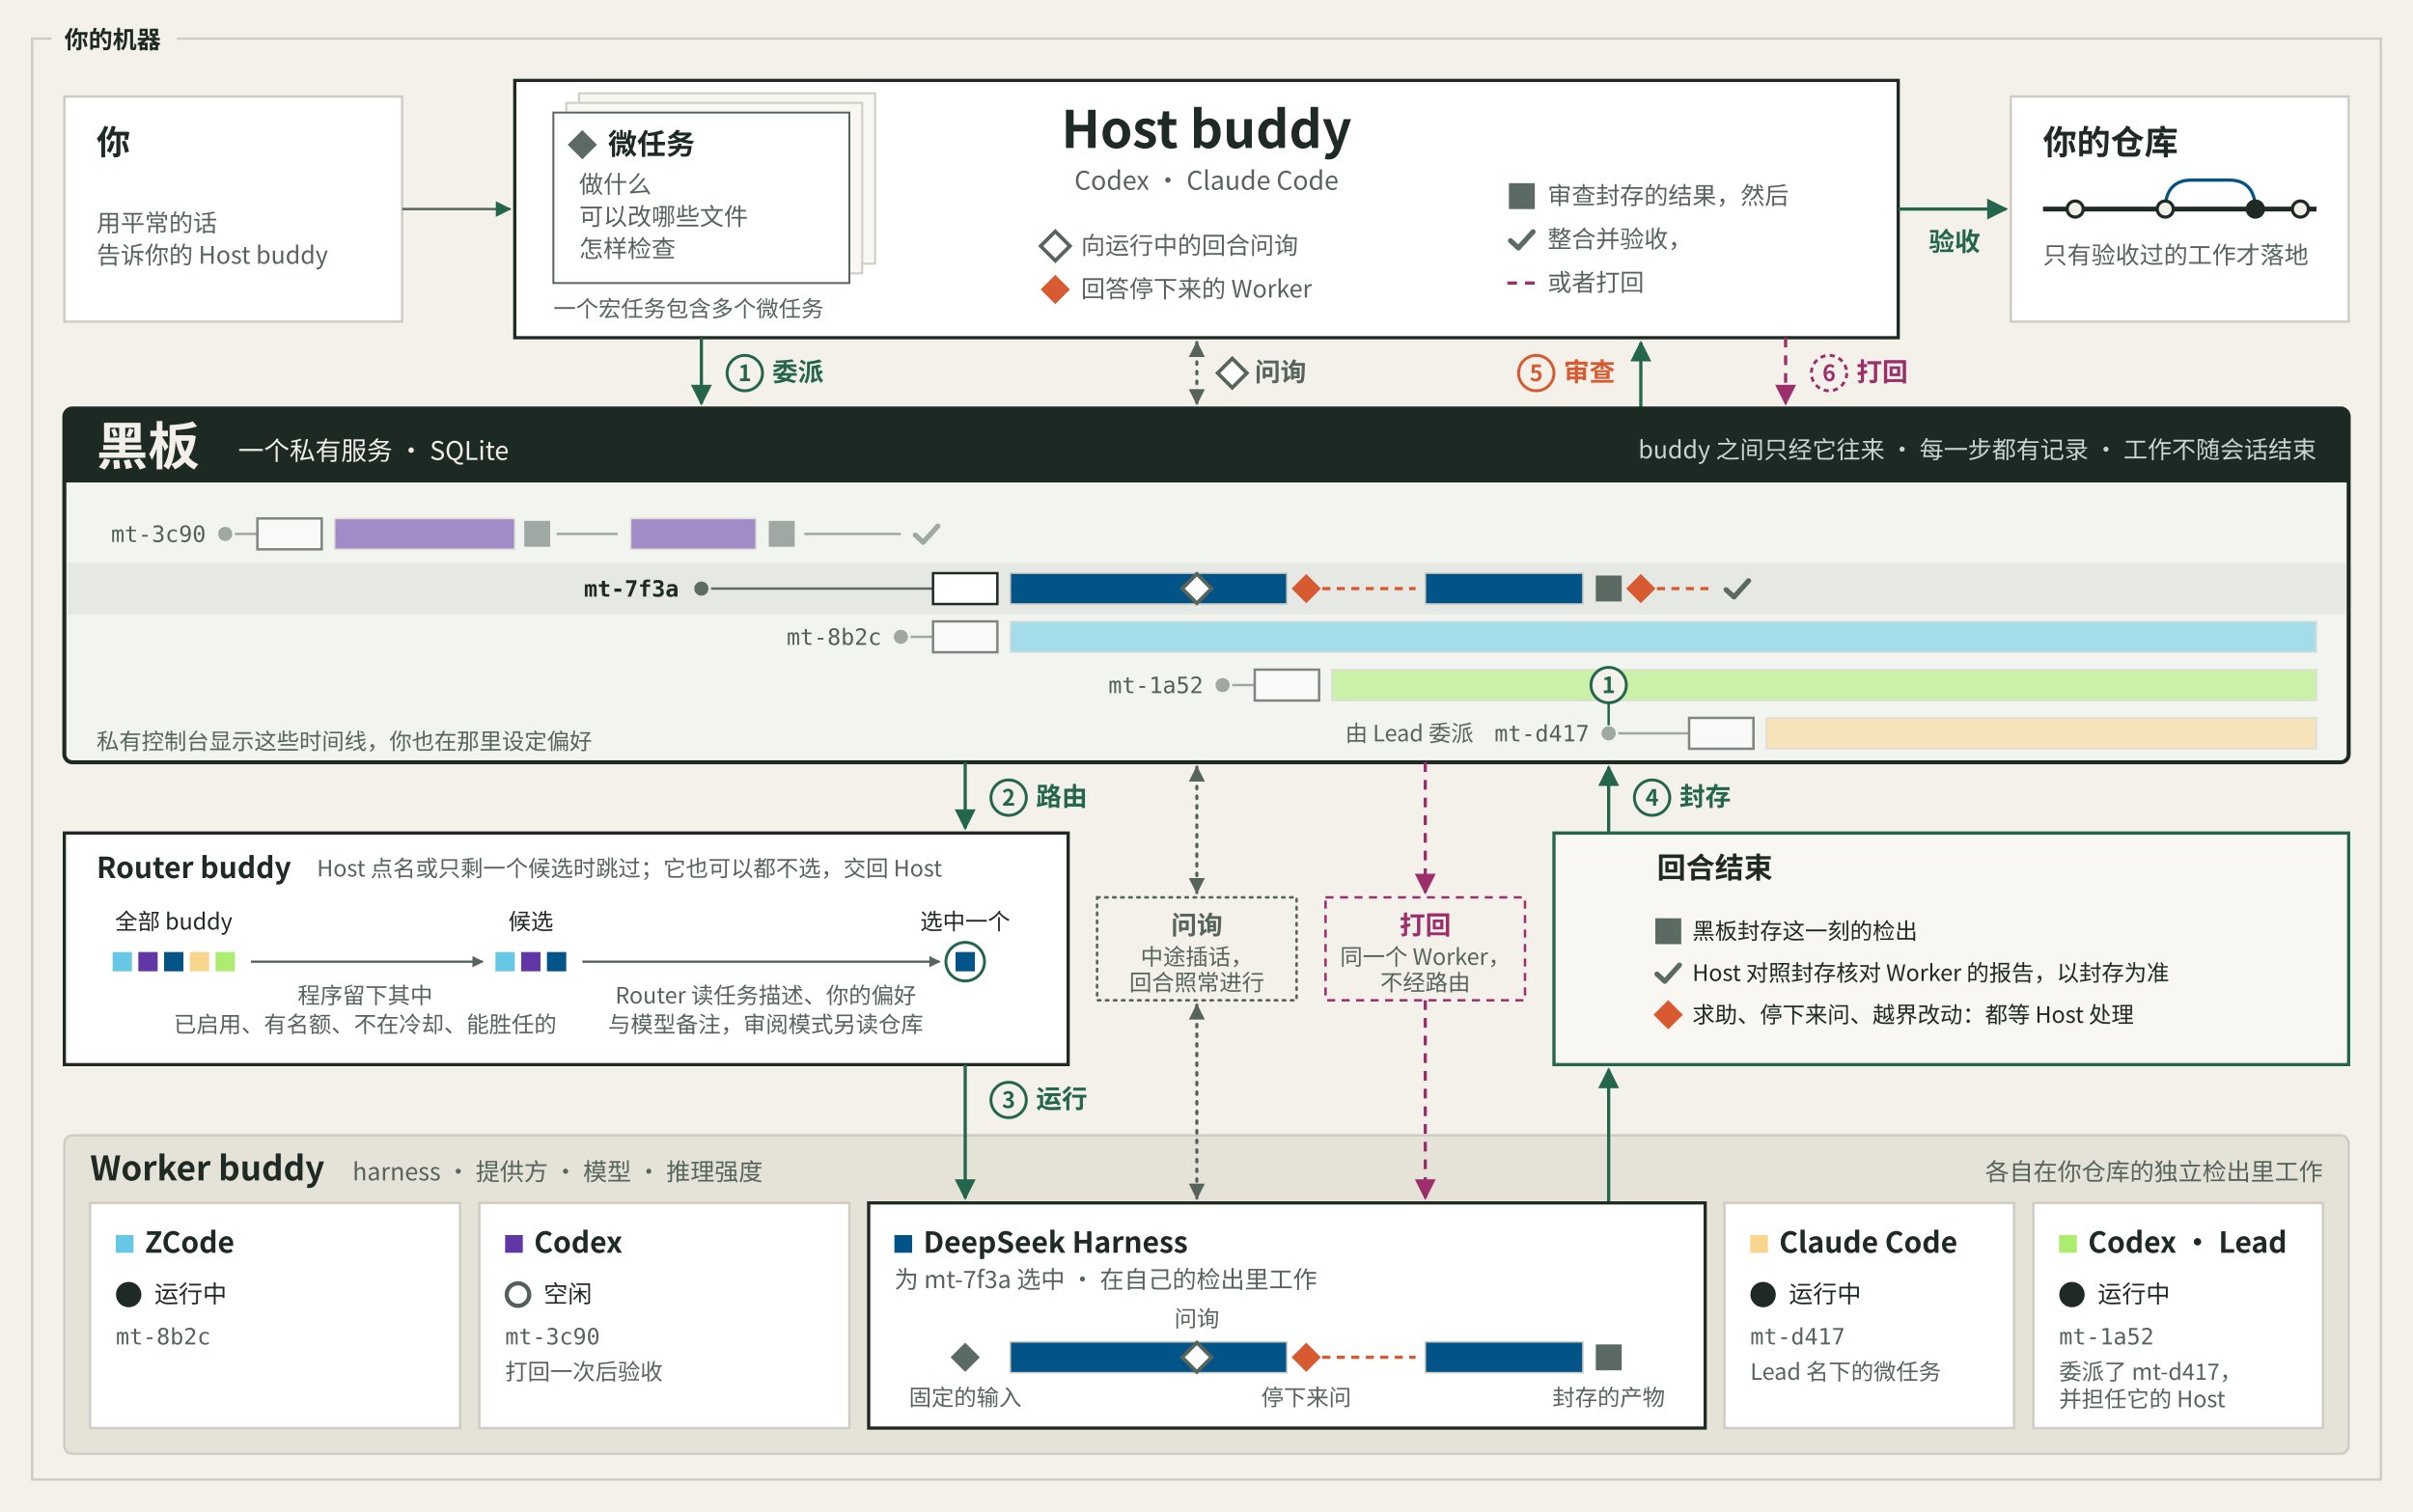
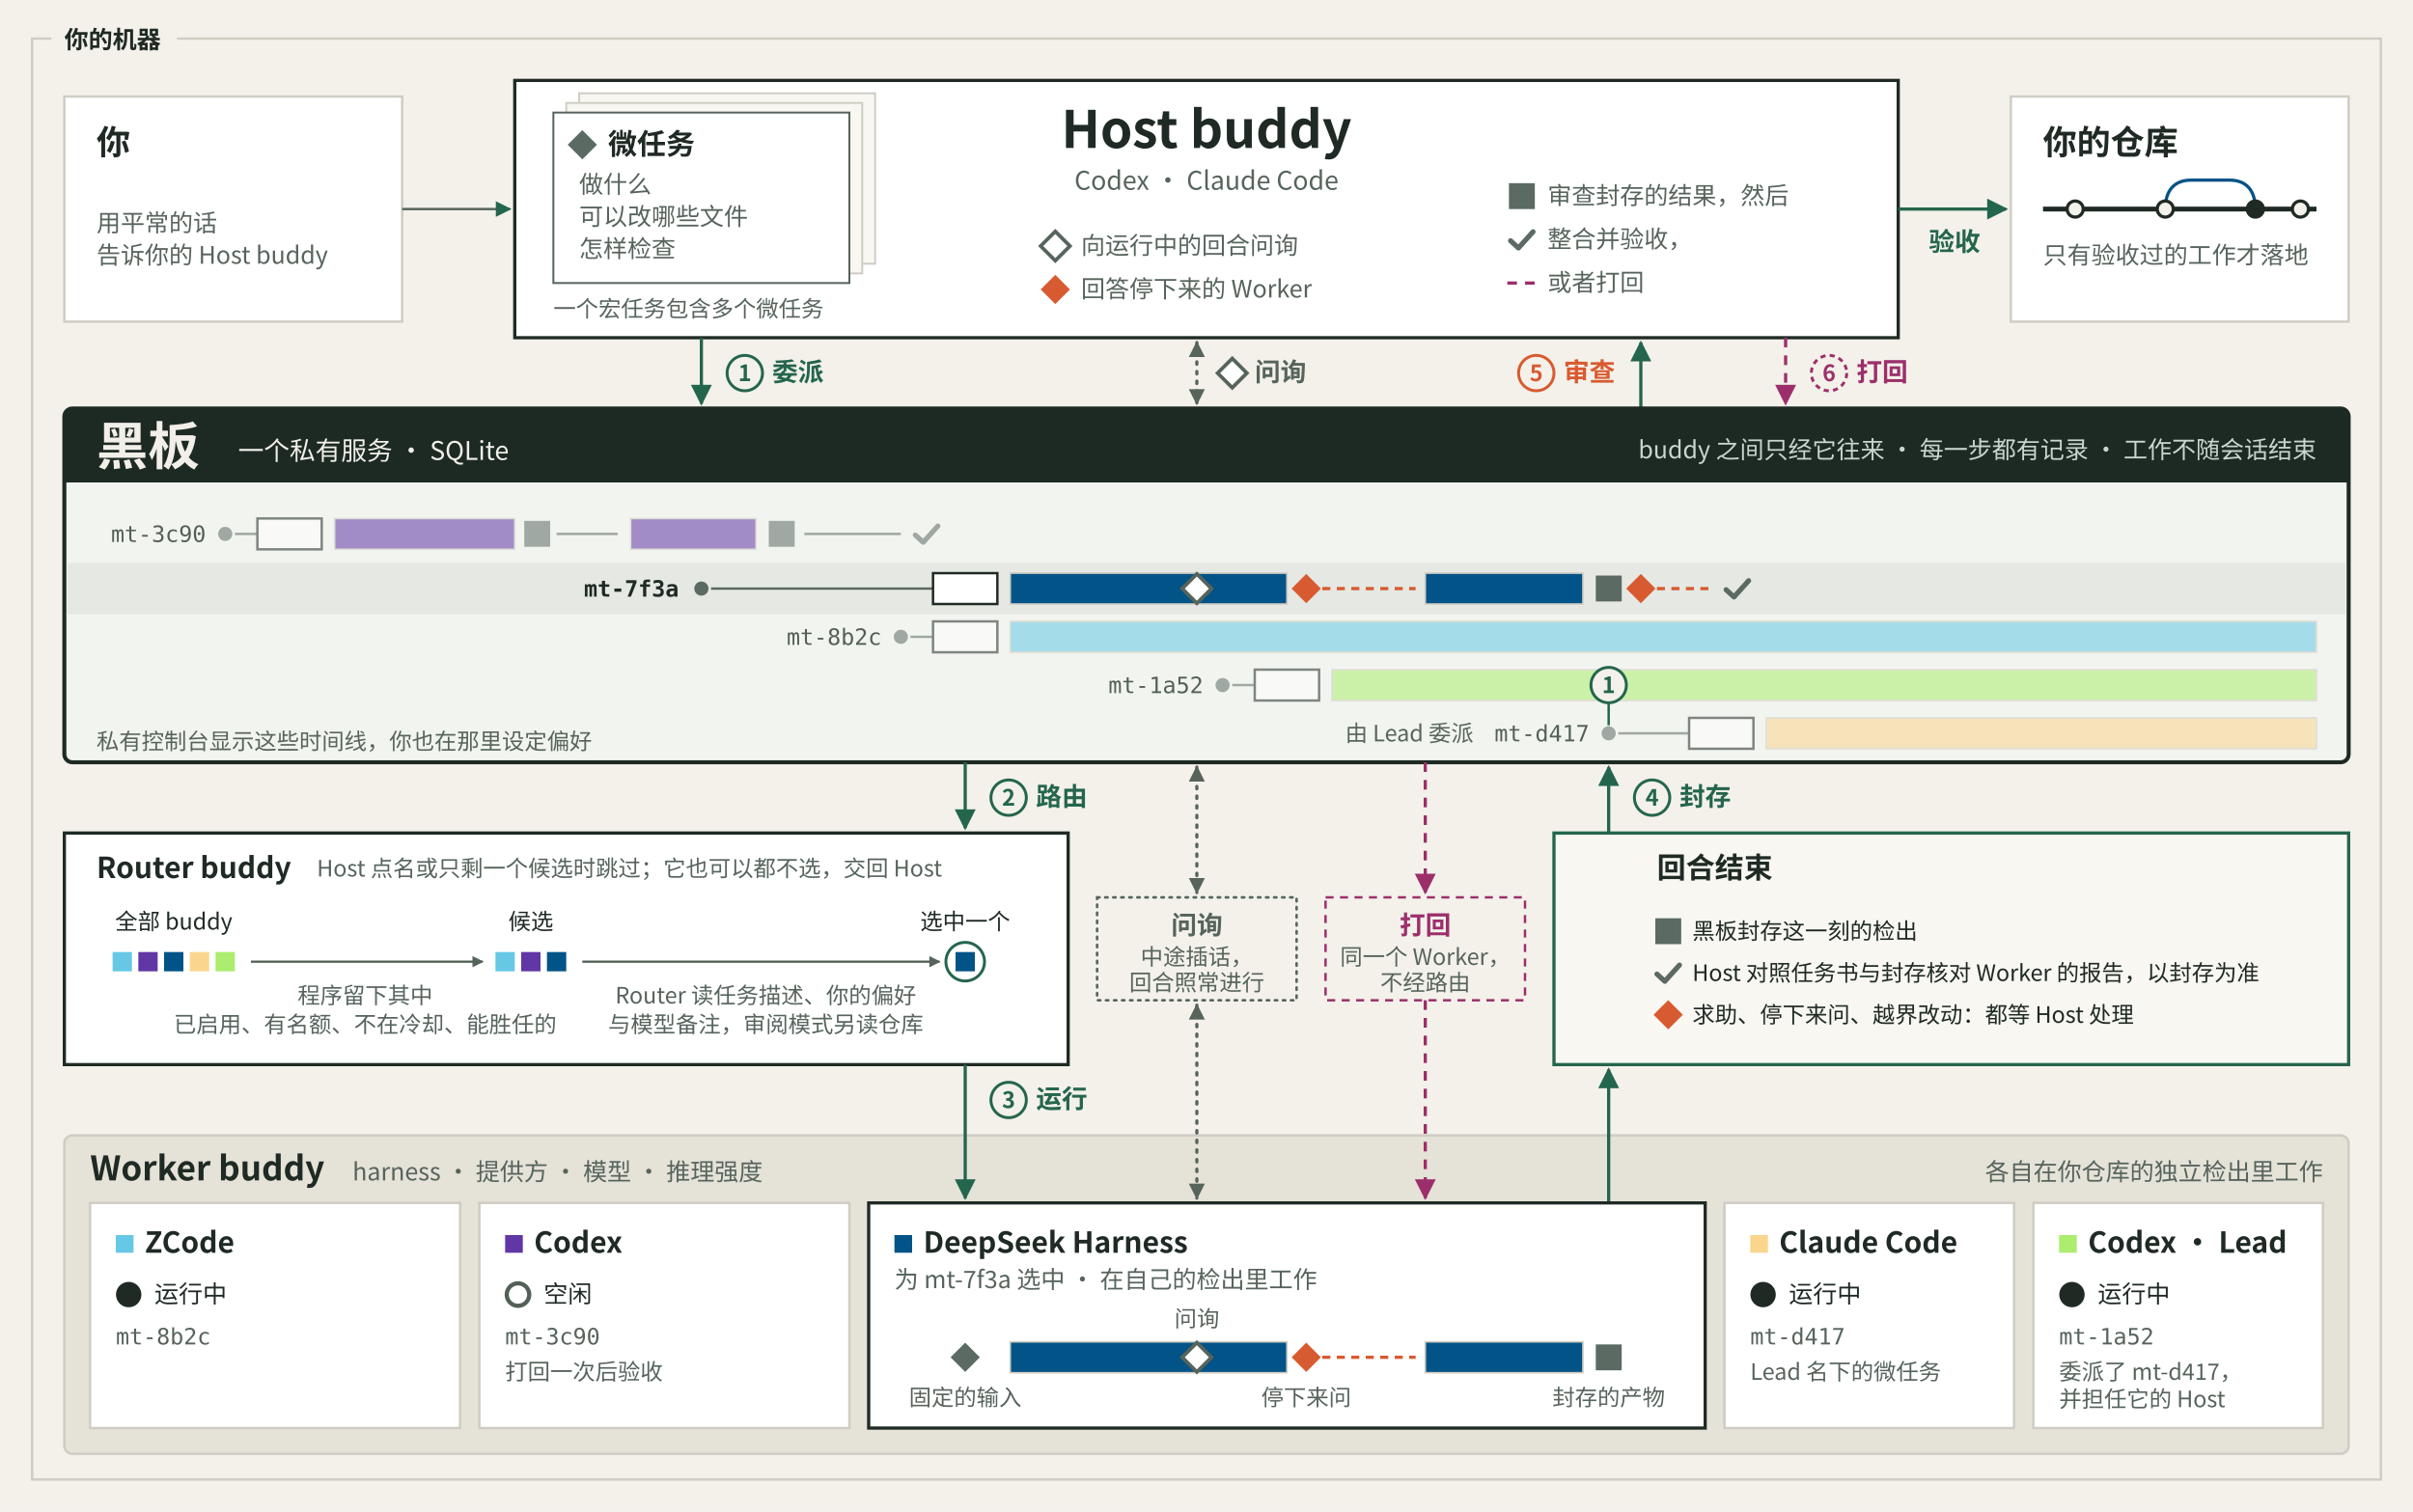
<svg xmlns="http://www.w3.org/2000/svg" viewBox="0 0 1500 940" width="1500" height="940" role="img" aria-label="hey-my-buddy 怎样工作">
  <defs>
    <marker id="tip" viewBox="0 0 10 10" refX="9" refY="5" markerWidth="6.5" markerHeight="6.5" orient="auto-start-reverse">
      <path d="M0 0 L10 5 L0 10 Z" fill="#24654d" />
    </marker>
    <marker id="tip-send" viewBox="0 0 10 10" refX="9" refY="5" markerWidth="6.5" markerHeight="6.5" orient="auto-start-reverse">
      <path d="M0 0 L10 5 L0 10 Z" fill="#9c2f6b" />
    </marker>
    <marker id="tip-ask" viewBox="0 0 10 10" refX="9" refY="5" markerWidth="5" markerHeight="5" orient="auto-start-reverse">
      <path d="M0 0 L10 5 L0 10 Z" fill="#56645c" />
    </marker>
  </defs>
  <rect x="0" y="0" width="1500" height="940" fill="#f3f1ea" stroke="none" stroke-width="1" />
  <g transform="translate(0,-24)">
    <rect x="20" y="48" width="1460" height="896" fill="none" stroke="#cfcdc3" stroke-width="1.5" />
    <rect x="32" y="40" width="78" height="16" fill="#f3f1ea" stroke="none" stroke-width="1" />
    <text x="40" y="54" font-family="-apple-system, BlinkMacSystemFont, 'Segoe UI', 'PingFang SC', 'Hiragino Sans GB', 'Noto Sans CJK SC', 'Microsoft YaHei', 'Noto Sans', Helvetica, Arial, sans-serif" font-size="15" font-weight="650" fill="#1f2a24" text-anchor="start">你的机器</text>
    <rect x="40" y="84" width="210" height="140" fill="#ffffff" stroke="#cfcdc3" stroke-width="1.5" />
    <text x="60" y="120" font-family="-apple-system, BlinkMacSystemFont, 'Segoe UI', 'PingFang SC', 'Hiragino Sans GB', 'Noto Sans CJK SC', 'Microsoft YaHei', 'Noto Sans', Helvetica, Arial, sans-serif" font-size="21" font-weight="700" fill="#1f2a24" text-anchor="start">你</text>
    <text x="60" y="168" font-family="-apple-system, BlinkMacSystemFont, 'Segoe UI', 'PingFang SC', 'Hiragino Sans GB', 'Noto Sans CJK SC', 'Microsoft YaHei', 'Noto Sans', Helvetica, Arial, sans-serif" font-size="15" font-weight="400" fill="#56645c" text-anchor="start">用平常的话</text>
    <text x="60" y="188" font-family="-apple-system, BlinkMacSystemFont, 'Segoe UI', 'PingFang SC', 'Hiragino Sans GB', 'Noto Sans CJK SC', 'Microsoft YaHei', 'Noto Sans', Helvetica, Arial, sans-serif" font-size="15" font-weight="400" fill="#56645c" text-anchor="start">告诉你的 Host buddy</text>
    <path d="M250 154 L317 154" fill="none" stroke="#56645c" stroke-width="1.5" marker-end="url(#tip)" />
    <rect x="320" y="74" width="860" height="160" fill="#ffffff" stroke="#1f2a24" stroke-width="2" />
    <rect x="360" y="82" width="184" height="106" fill="#f8f7f2" stroke="#cfcdc3" stroke-width="1.2" />
    <rect x="352" y="88" width="184" height="106" fill="#f8f7f2" stroke="#cfcdc3" stroke-width="1.2" />
    <rect x="344" y="94" width="184" height="106" fill="#ffffff" stroke="#56645c" stroke-width="1.2" />
    <path d="M362 104.9 L371.1 114 L362 123.1 L352.9 114 Z" fill="#5b6a62" />
    <text x="378" y="120" font-family="-apple-system, BlinkMacSystemFont, 'Segoe UI', 'PingFang SC', 'Hiragino Sans GB', 'Noto Sans CJK SC', 'Microsoft YaHei', 'Noto Sans', Helvetica, Arial, sans-serif" font-size="18" font-weight="650" fill="#1f2a24" text-anchor="start">微任务</text>
    <text x="360" y="144" font-family="-apple-system, BlinkMacSystemFont, 'Segoe UI', 'PingFang SC', 'Hiragino Sans GB', 'Noto Sans CJK SC', 'Microsoft YaHei', 'Noto Sans', Helvetica, Arial, sans-serif" font-size="15" font-weight="400" fill="#56645c" text-anchor="start">做什么</text>
    <text x="360" y="164" font-family="-apple-system, BlinkMacSystemFont, 'Segoe UI', 'PingFang SC', 'Hiragino Sans GB', 'Noto Sans CJK SC', 'Microsoft YaHei', 'Noto Sans', Helvetica, Arial, sans-serif" font-size="15" font-weight="400" fill="#56645c" text-anchor="start">可以改哪些文件</text>
    <text x="360" y="184" font-family="-apple-system, BlinkMacSystemFont, 'Segoe UI', 'PingFang SC', 'Hiragino Sans GB', 'Noto Sans CJK SC', 'Microsoft YaHei', 'Noto Sans', Helvetica, Arial, sans-serif" font-size="15" font-weight="400" fill="#56645c" text-anchor="start">怎样检查</text>
    <text x="344" y="221" font-family="-apple-system, BlinkMacSystemFont, 'Segoe UI', 'PingFang SC', 'Hiragino Sans GB', 'Noto Sans CJK SC', 'Microsoft YaHei', 'Noto Sans', Helvetica, Arial, sans-serif" font-size="14" font-weight="400" fill="#56645c" text-anchor="start">一个宏任务包含多个微任务</text>
    <text x="750.0" y="116" font-family="-apple-system, BlinkMacSystemFont, 'Segoe UI', 'PingFang SC', 'Hiragino Sans GB', 'Noto Sans CJK SC', 'Microsoft YaHei', 'Noto Sans', Helvetica, Arial, sans-serif" font-size="32" font-weight="700" fill="#1f2a24" text-anchor="middle">Host buddy</text>
    <text x="750.0" y="142" font-family="-apple-system, BlinkMacSystemFont, 'Segoe UI', 'PingFang SC', 'Hiragino Sans GB', 'Noto Sans CJK SC', 'Microsoft YaHei', 'Noto Sans', Helvetica, Arial, sans-serif" font-size="16" font-weight="400" fill="#56645c" text-anchor="middle">Codex · Claude Code</text>
    <path d="M656 167.9 L665.1 177 L656 186.1 L646.9 177 Z" fill="#ffffff" stroke="#56645c" stroke-width="2.27" />
    <text x="672" y="182" font-family="-apple-system, BlinkMacSystemFont, 'Segoe UI', 'PingFang SC', 'Hiragino Sans GB', 'Noto Sans CJK SC', 'Microsoft YaHei', 'Noto Sans', Helvetica, Arial, sans-serif" font-size="15" font-weight="400" fill="#56645c" text-anchor="start">向运行中的回合问询</text>
    <path d="M656 194.9 L665.1 204 L656 213.1 L646.9 204 Z" fill="#d85a30" />
    <text x="672" y="209" font-family="-apple-system, BlinkMacSystemFont, 'Segoe UI', 'PingFang SC', 'Hiragino Sans GB', 'Noto Sans CJK SC', 'Microsoft YaHei', 'Noto Sans', Helvetica, Arial, sans-serif" font-size="15" font-weight="400" fill="#56645c" text-anchor="start">回答停下来的 Worker</text>
    <rect x="938.0" y="137.9" width="16.1" height="16.1" fill="#5b6a62" stroke="none" stroke-width="1" />
    <text x="962" y="151" font-family="-apple-system, BlinkMacSystemFont, 'Segoe UI', 'PingFang SC', 'Hiragino Sans GB', 'Noto Sans CJK SC', 'Microsoft YaHei', 'Noto Sans', Helvetica, Arial, sans-serif" font-size="15" font-weight="400" fill="#56645c" text-anchor="start">审查封存的结果，然后</text>
    <path d="M939.0 173.7 L943.9 178.2 L953.0 168.1" fill="none" stroke="#5b6a62" stroke-width="3.15" stroke-linecap="round" stroke-linejoin="round" />
    <text x="962" y="178" font-family="-apple-system, BlinkMacSystemFont, 'Segoe UI', 'PingFang SC', 'Hiragino Sans GB', 'Noto Sans CJK SC', 'Microsoft YaHei', 'Noto Sans', Helvetica, Arial, sans-serif" font-size="15" font-weight="400" fill="#56645c" text-anchor="start">整合并验收，</text>
    <path d="M937 200 L955 200" stroke="#9c2f6b" stroke-width="2" stroke-dasharray="6 5" />
    <text x="962" y="205" font-family="-apple-system, BlinkMacSystemFont, 'Segoe UI', 'PingFang SC', 'Hiragino Sans GB', 'Noto Sans CJK SC', 'Microsoft YaHei', 'Noto Sans', Helvetica, Arial, sans-serif" font-size="15" font-weight="400" fill="#56645c" text-anchor="start">或者打回</text>
    <path d="M1180 154 L1247 154" fill="none" stroke="#24654d" stroke-width="2" marker-end="url(#tip)" />
    <text x="1215" y="180" font-family="-apple-system, BlinkMacSystemFont, 'Segoe UI', 'PingFang SC', 'Hiragino Sans GB', 'Noto Sans CJK SC', 'Microsoft YaHei', 'Noto Sans', Helvetica, Arial, sans-serif" font-size="16" font-weight="650" fill="#24654d" text-anchor="middle">验收</text>
    <rect x="1250" y="84" width="210" height="140" fill="#ffffff" stroke="#cfcdc3" stroke-width="1.5" />
    <text x="1270" y="120" font-family="-apple-system, BlinkMacSystemFont, 'Segoe UI', 'PingFang SC', 'Hiragino Sans GB', 'Noto Sans CJK SC', 'Microsoft YaHei', 'Noto Sans', Helvetica, Arial, sans-serif" font-size="21" font-weight="700" fill="#1f2a24" text-anchor="start">你的仓库</text>
    <path d="M1270 154 L1440 154" stroke="#1f2a24" stroke-width="3" />
    <path d="M1346 154 C1346 142 1352 136 1362 136 L1386 136 C1396 136 1402 142 1402 154" fill="none" stroke="#025387" stroke-width="2" />
    <circle cx="1290" cy="154" r="5" fill="#f3f1ea" stroke="#1f2a24" stroke-width="2" />
    <circle cx="1346" cy="154" r="5" fill="#f3f1ea" stroke="#1f2a24" stroke-width="2" />
    <circle cx="1430" cy="154" r="5" fill="#f3f1ea" stroke="#1f2a24" stroke-width="2" />
    <circle cx="1402" cy="154" r="6" fill="#1f2a24" />
    <text x="1270" y="188" font-family="-apple-system, BlinkMacSystemFont, 'Segoe UI', 'PingFang SC', 'Hiragino Sans GB', 'Noto Sans CJK SC', 'Microsoft YaHei', 'Noto Sans', Helvetica, Arial, sans-serif" font-size="15" font-weight="400" fill="#56645c" text-anchor="start">只有验收过的工作才落地</text>
    <path d="M436 234 L436 275" fill="none" stroke="#24654d" stroke-width="2" marker-end="url(#tip)" />
    <circle cx="463" cy="256" r="11" fill="#f3f1ea" stroke="#24654d" stroke-width="1.8" />
    <text x="463" y="261" font-family="-apple-system, BlinkMacSystemFont, 'Segoe UI', 'PingFang SC', 'Hiragino Sans GB', 'Noto Sans CJK SC', 'Microsoft YaHei', 'Noto Sans', Helvetica, Arial, sans-serif" font-size="14" font-weight="700" fill="#24654d" text-anchor="middle">1</text>
    <text x="480" y="261" font-family="-apple-system, BlinkMacSystemFont, 'Segoe UI', 'PingFang SC', 'Hiragino Sans GB', 'Noto Sans CJK SC', 'Microsoft YaHei', 'Noto Sans', Helvetica, Arial, sans-serif" font-size="16" font-weight="650" fill="#24654d" text-anchor="start">委派</text>
    <path d="M1020 278 L1020 237" fill="none" stroke="#24654d" stroke-width="2" marker-end="url(#tip)" />
    <circle cx="955" cy="256" r="11" fill="#f3f1ea" stroke="#d85a30" stroke-width="1.8" />
    <text x="955" y="261" font-family="-apple-system, BlinkMacSystemFont, 'Segoe UI', 'PingFang SC', 'Hiragino Sans GB', 'Noto Sans CJK SC', 'Microsoft YaHei', 'Noto Sans', Helvetica, Arial, sans-serif" font-size="14" font-weight="700" fill="#d85a30" text-anchor="middle">5</text>
    <text x="1004" y="261" font-family="-apple-system, BlinkMacSystemFont, 'Segoe UI', 'PingFang SC', 'Hiragino Sans GB', 'Noto Sans CJK SC', 'Microsoft YaHei', 'Noto Sans', Helvetica, Arial, sans-serif" font-size="16" font-weight="650" fill="#d85a30" text-anchor="end">审查</text>
    <path d="M1110 234 L1110 275" fill="none" stroke="#9c2f6b" stroke-width="2" stroke-dasharray="6 5" marker-end="url(#tip-send)" />
    <circle cx="1137" cy="256" r="11" fill="#f3f1ea" stroke="#9c2f6b" stroke-width="1.8" stroke-dasharray="3.2 2.6" />
    <text x="1137" y="261" font-family="-apple-system, BlinkMacSystemFont, 'Segoe UI', 'PingFang SC', 'Hiragino Sans GB', 'Noto Sans CJK SC', 'Microsoft YaHei', 'Noto Sans', Helvetica, Arial, sans-serif" font-size="14" font-weight="700" fill="#9c2f6b" text-anchor="middle">6</text>
    <text x="1154" y="261" font-family="-apple-system, BlinkMacSystemFont, 'Segoe UI', 'PingFang SC', 'Hiragino Sans GB', 'Noto Sans CJK SC', 'Microsoft YaHei', 'Noto Sans', Helvetica, Arial, sans-serif" font-size="16" font-weight="650" fill="#9c2f6b" text-anchor="start">打回</text>
    <path d="M744 237 L744 275" fill="none" stroke="#56645c" stroke-width="2" stroke-dasharray="1.5 4.5" stroke-linecap="round" marker-start="url(#tip-ask)" marker-end="url(#tip-ask)" />
    <path d="M766 246.9 L775.1 256 L766 265.1 L756.9 256 Z" fill="#ffffff" stroke="#56645c" stroke-width="2.27" />
    <text x="780" y="261" font-family="-apple-system, BlinkMacSystemFont, 'Segoe UI', 'PingFang SC', 'Hiragino Sans GB', 'Noto Sans CJK SC', 'Microsoft YaHei', 'Noto Sans', Helvetica, Arial, sans-serif" font-size="16" font-weight="650" fill="#56645c" text-anchor="start">问询</text>
    <rect x="40" y="278" width="1420" height="220" rx="5" fill="#f2f4ef" stroke="#1d2a24" stroke-width="2.5" />
    <path d="M45 278 H1455 A5 5 0 0 1 1460 283 V324 H40 V283 A5 5 0 0 1 45 278 Z" fill="#1d2a24" />
    <text x="60" y="313" font-family="-apple-system, BlinkMacSystemFont, 'Segoe UI', 'PingFang SC', 'Hiragino Sans GB', 'Noto Sans CJK SC', 'Microsoft YaHei', 'Noto Sans', Helvetica, Arial, sans-serif" font-size="32" font-weight="700" fill="#f1efe8" text-anchor="start">黑板</text>
    <text x="148" y="310" font-family="-apple-system, BlinkMacSystemFont, 'Segoe UI', 'PingFang SC', 'Hiragino Sans GB', 'Noto Sans CJK SC', 'Microsoft YaHei', 'Noto Sans', Helvetica, Arial, sans-serif" font-size="16" font-weight="400" fill="#f1efe8" text-anchor="start">一个私有服务 · SQLite</text>
    <text x="1440" y="309" font-family="-apple-system, BlinkMacSystemFont, 'Segoe UI', 'PingFang SC', 'Hiragino Sans GB', 'Noto Sans CJK SC', 'Microsoft YaHei', 'Noto Sans', Helvetica, Arial, sans-serif" font-size="15" font-weight="400" fill="#c9d6cf" text-anchor="end">buddy 之间只经它往来 · 每一步都有记录 · 工作不随会话结束</text>
    <rect x="42" y="374" width="1416" height="32" fill="#e5e8e3" stroke="none" stroke-width="1" />
    <text x="422" y="395" font-family="ui-monospace, SFMono-Regular, Menlo, Consolas, monospace" font-size="14" font-weight="700" fill="#1f2a24" text-anchor="end">mt-7f3a</text>
    <circle cx="436" cy="390" r="4.4" fill="#5b6a62" />
    <path d="M442 390 L580 390" stroke="#5b6a62" stroke-width="1.5" />
    <rect x="580" y="380.4" width="40" height="19.2" fill="#ffffff" stroke="#1f2a24" stroke-width="1.5" />
    <rect x="628" y="380.4" width="172" height="19.2" fill="#025387" stroke="#cfcdc3" stroke-width="1" />
    <path d="M744 380.9 L753.1 390 L744 399.1 L734.9 390 Z" fill="#ffffff" stroke="#56645c" stroke-width="2.27" />
    <path d="M812 380.9 L821.1 390 L812 399.1 L802.9 390 Z" fill="#d85a30" />
    <path d="M822 390 L880 390" stroke="#d85a30" stroke-width="2" stroke-dasharray="5 4" />
    <rect x="886" y="380.4" width="98" height="19.2" fill="#025387" stroke="#cfcdc3" stroke-width="1" />
    <rect x="992.0" y="381.9" width="16.1" height="16.1" fill="#5b6a62" stroke="none" stroke-width="1" />
    <path d="M1020 380.9 L1029.1 390 L1020 399.1 L1010.9 390 Z" fill="#d85a30" />
    <path d="M1030 390 L1066 390" stroke="#d85a30" stroke-width="2" stroke-dasharray="5 4" />
    <path d="M1073.0 390.7 L1077.9 395.2 L1087.0 385.1" fill="none" stroke="#5b6a62" stroke-width="3.15" stroke-linecap="round" stroke-linejoin="round" />
    <text x="128" y="361" font-family="ui-monospace, SFMono-Regular, Menlo, Consolas, monospace" font-size="14" font-weight="400" fill="#536057" text-anchor="end">mt-3c90</text>
    <text x="548" y="425" font-family="ui-monospace, SFMono-Regular, Menlo, Consolas, monospace" font-size="14" font-weight="400" fill="#536057" text-anchor="end">mt-8b2c</text>
    <text x="748" y="455" font-family="ui-monospace, SFMono-Regular, Menlo, Consolas, monospace" font-size="14" font-weight="400" fill="#536057" text-anchor="end">mt-1a52</text>
    <text x="988" y="485" font-family="ui-monospace, SFMono-Regular, Menlo, Consolas, monospace" font-size="14" font-weight="400" fill="#536057" text-anchor="end">mt-d417</text>
    <g opacity="0.55">
      <circle cx="140" cy="356" r="4.4" fill="#5b6a62" />
      <path d="M146 356 L160 356" stroke="#5b6a62" stroke-width="1.5" />
      <rect x="160" y="346.4" width="40" height="19.2" fill="#ffffff" stroke="#1f2a24" stroke-width="1.5" />
      <rect x="208" y="346.4" width="112" height="19.2" fill="#6137a5" stroke="#cfcdc3" stroke-width="1" />
      <rect x="325.9" y="347.9" width="16.1" height="16.1" fill="#5b6a62" stroke="none" stroke-width="1" />
      <path d="M346 356 L384 356" stroke="#5b6a62" stroke-width="1.5" />
      <rect x="392" y="346.4" width="78" height="19.2" fill="#6137a5" stroke="#cfcdc3" stroke-width="1" />
      <rect x="477.9" y="347.9" width="16.1" height="16.1" fill="#5b6a62" stroke="none" stroke-width="1" />
      <path d="M500 356 L560 356" stroke="#5b6a62" stroke-width="1.5" />
      <path d="M569.0 356.7 L573.9 361.2 L583.0 351.1" fill="none" stroke="#5b6a62" stroke-width="3.15" stroke-linecap="round" stroke-linejoin="round" />
      <circle cx="560" cy="420" r="4.4" fill="#5b6a62" />
      <path d="M566 420 L580 420" stroke="#5b6a62" stroke-width="1.5" />
      <rect x="580" y="410.4" width="40" height="19.2" fill="#ffffff" stroke="#1f2a24" stroke-width="1.5" />
      <rect x="628" y="410.4" width="812" height="19.2" fill="#66c8e4" stroke="#cfcdc3" stroke-width="1" />
      <circle cx="760" cy="450" r="4.4" fill="#5b6a62" />
      <path d="M766 450 L780 450" stroke="#5b6a62" stroke-width="1.5" />
      <rect x="780" y="440.4" width="40" height="19.2" fill="#ffffff" stroke="#1f2a24" stroke-width="1.5" />
      <rect x="828" y="440.4" width="612" height="19.2" fill="#acec6e" stroke="#cfcdc3" stroke-width="1" />
      <circle cx="1000" cy="480" r="4.4" fill="#5b6a62" />
      <path d="M1006 480 L1050 480" stroke="#5b6a62" stroke-width="1.5" />
      <rect x="1050" y="470.4" width="40" height="19.2" fill="#ffffff" stroke="#1f2a24" stroke-width="1.5" />
      <rect x="1098" y="470.4" width="342" height="19.2" fill="#fad58e" stroke="#cfcdc3" stroke-width="1" />
    </g>
    <circle cx="1000" cy="450" r="11" fill="#f3f1ea" stroke="#24654d" stroke-width="1.8" />
    <text x="1000" y="455" font-family="-apple-system, BlinkMacSystemFont, 'Segoe UI', 'PingFang SC', 'Hiragino Sans GB', 'Noto Sans CJK SC', 'Microsoft YaHei', 'Noto Sans', Helvetica, Arial, sans-serif" font-size="14" font-weight="700" fill="#24654d" text-anchor="middle">1</text>
    <path d="M1000 461 L1000 475" stroke="#24654d" stroke-width="1.5" />
    <text x="916" y="485" font-family="-apple-system, BlinkMacSystemFont, 'Segoe UI', 'PingFang SC', 'Hiragino Sans GB', 'Noto Sans CJK SC', 'Microsoft YaHei', 'Noto Sans', Helvetica, Arial, sans-serif" font-size="14" font-weight="400" fill="#56645c" text-anchor="end">由 Lead 委派</text>
    <text x="60" y="490" font-family="-apple-system, BlinkMacSystemFont, 'Segoe UI', 'PingFang SC', 'Hiragino Sans GB', 'Noto Sans CJK SC', 'Microsoft YaHei', 'Noto Sans', Helvetica, Arial, sans-serif" font-size="14" font-weight="400" fill="#56645c" text-anchor="start">私有控制台显示这些时间线，你也在那里设定偏好</text>
    <rect x="40" y="730" width="1420" height="198" rx="5" fill="#e5e2d8" stroke="#cfcdc3" stroke-width="1.5" />
    <path d="M600 498 L600 539" fill="none" stroke="#24654d" stroke-width="2" marker-end="url(#tip)" />
    <circle cx="627" cy="520" r="11" fill="#f3f1ea" stroke="#24654d" stroke-width="1.8" />
    <text x="627" y="525" font-family="-apple-system, BlinkMacSystemFont, 'Segoe UI', 'PingFang SC', 'Hiragino Sans GB', 'Noto Sans CJK SC', 'Microsoft YaHei', 'Noto Sans', Helvetica, Arial, sans-serif" font-size="14" font-weight="700" fill="#24654d" text-anchor="middle">2</text>
    <text x="644" y="525" font-family="-apple-system, BlinkMacSystemFont, 'Segoe UI', 'PingFang SC', 'Hiragino Sans GB', 'Noto Sans CJK SC', 'Microsoft YaHei', 'Noto Sans', Helvetica, Arial, sans-serif" font-size="16" font-weight="650" fill="#24654d" text-anchor="start">路由</text>
    <rect x="40" y="542" width="624" height="144" fill="#ffffff" stroke="#1f2a24" stroke-width="2" />
    <text x="60" y="570" font-family="-apple-system, BlinkMacSystemFont, 'Segoe UI', 'PingFang SC', 'Hiragino Sans GB', 'Noto Sans CJK SC', 'Microsoft YaHei', 'Noto Sans', Helvetica, Arial, sans-serif" font-size="18" font-weight="650" fill="#1f2a24" text-anchor="start">Router buddy</text>
    <text x="196.96" y="569" font-family="-apple-system, BlinkMacSystemFont, 'Segoe UI', 'PingFang SC', 'Hiragino Sans GB', 'Noto Sans CJK SC', 'Microsoft YaHei', 'Noto Sans', Helvetica, Arial, sans-serif" font-size="14" font-weight="400" fill="#56645c" text-anchor="start">Host 点名或只剩一个候选时跳过；它也可以都不选，交回 Host</text>
    <text x="108" y="602" font-family="-apple-system, BlinkMacSystemFont, 'Segoe UI', 'PingFang SC', 'Hiragino Sans GB', 'Noto Sans CJK SC', 'Microsoft YaHei', 'Noto Sans', Helvetica, Arial, sans-serif" font-size="14" font-weight="400" fill="#1f2a24" text-anchor="middle">全部 buddy</text>
    <rect x="70" y="616" width="12" height="12" fill="#66c8e4" stroke="none" stroke-width="1" />
    <rect x="86" y="616" width="12" height="12" fill="#6137a5" stroke="none" stroke-width="1" />
    <rect x="102" y="616" width="12" height="12" fill="#025387" stroke="none" stroke-width="1" />
    <rect x="118" y="616" width="12" height="12" fill="#fad58e" stroke="none" stroke-width="1" />
    <rect x="134" y="616" width="12" height="12" fill="#acec6e" stroke="none" stroke-width="1" />
    <path d="M156 622 L300 622" fill="none" stroke="#536057" stroke-width="1.4" marker-end="url(#tip-ask)" />
    <text x="227" y="648" font-family="-apple-system, BlinkMacSystemFont, 'Segoe UI', 'PingFang SC', 'Hiragino Sans GB', 'Noto Sans CJK SC', 'Microsoft YaHei', 'Noto Sans', Helvetica, Arial, sans-serif" font-size="14" font-weight="400" fill="#56645c" text-anchor="middle">程序留下其中</text>
    <text x="227" y="666" font-family="-apple-system, BlinkMacSystemFont, 'Segoe UI', 'PingFang SC', 'Hiragino Sans GB', 'Noto Sans CJK SC', 'Microsoft YaHei', 'Noto Sans', Helvetica, Arial, sans-serif" font-size="14" font-weight="400" fill="#56645c" text-anchor="middle">已启用、有名额、不在冷却、能胜任的</text>
    <text x="330" y="602" font-family="-apple-system, BlinkMacSystemFont, 'Segoe UI', 'PingFang SC', 'Hiragino Sans GB', 'Noto Sans CJK SC', 'Microsoft YaHei', 'Noto Sans', Helvetica, Arial, sans-serif" font-size="14" font-weight="400" fill="#1f2a24" text-anchor="middle">候选</text>
    <rect x="308" y="616" width="12" height="12" fill="#66c8e4" stroke="none" stroke-width="1" />
    <rect x="324" y="616" width="12" height="12" fill="#6137a5" stroke="none" stroke-width="1" />
    <rect x="340" y="616" width="12" height="12" fill="#025387" stroke="none" stroke-width="1" />
    <path d="M362 622 L584 622" fill="none" stroke="#536057" stroke-width="1.4" marker-end="url(#tip-ask)" />
    <text x="476" y="648" font-family="-apple-system, BlinkMacSystemFont, 'Segoe UI', 'PingFang SC', 'Hiragino Sans GB', 'Noto Sans CJK SC', 'Microsoft YaHei', 'Noto Sans', Helvetica, Arial, sans-serif" font-size="14" font-weight="400" fill="#56645c" text-anchor="middle">Router 读任务描述、你的偏好</text>
    <text x="476" y="666" font-family="-apple-system, BlinkMacSystemFont, 'Segoe UI', 'PingFang SC', 'Hiragino Sans GB', 'Noto Sans CJK SC', 'Microsoft YaHei', 'Noto Sans', Helvetica, Arial, sans-serif" font-size="14" font-weight="400" fill="#56645c" text-anchor="middle">与模型备注，审阅模式另读仓库</text>
    <rect x="594" y="616" width="12" height="12" fill="#025387" stroke="none" stroke-width="1" />
    <circle cx="600" cy="622" r="12" fill="none" stroke="#24654d" stroke-width="1.8" />
    <text x="600" y="602" font-family="-apple-system, BlinkMacSystemFont, 'Segoe UI', 'PingFang SC', 'Hiragino Sans GB', 'Noto Sans CJK SC', 'Microsoft YaHei', 'Noto Sans', Helvetica, Arial, sans-serif" font-size="14" font-weight="400" fill="#1f2a24" text-anchor="middle">选中一个</text>
    <path d="M600 686 L600 769" fill="none" stroke="#24654d" stroke-width="2" marker-end="url(#tip)" />
    <circle cx="627" cy="708" r="11" fill="#f3f1ea" stroke="#24654d" stroke-width="1.8" />
    <text x="627" y="713" font-family="-apple-system, BlinkMacSystemFont, 'Segoe UI', 'PingFang SC', 'Hiragino Sans GB', 'Noto Sans CJK SC', 'Microsoft YaHei', 'Noto Sans', Helvetica, Arial, sans-serif" font-size="14" font-weight="700" fill="#24654d" text-anchor="middle">3</text>
    <text x="644" y="713" font-family="-apple-system, BlinkMacSystemFont, 'Segoe UI', 'PingFang SC', 'Hiragino Sans GB', 'Noto Sans CJK SC', 'Microsoft YaHei', 'Noto Sans', Helvetica, Arial, sans-serif" font-size="16" font-weight="650" fill="#24654d" text-anchor="start">运行</text>
    <path d="M744 501 L744 579" fill="none" stroke="#56645c" stroke-width="2" stroke-dasharray="1.5 4.5" stroke-linecap="round" marker-start="url(#tip-ask)" marker-end="url(#tip-ask)" />
    <rect x="682" y="582" width="124" height="64" fill="#f3f1ea" stroke="#56645c" stroke-width="1.6" stroke-dasharray="1.5 3.5" stroke-linecap="round" />
    <text x="744" y="605" font-family="-apple-system, BlinkMacSystemFont, 'Segoe UI', 'PingFang SC', 'Hiragino Sans GB', 'Noto Sans CJK SC', 'Microsoft YaHei', 'Noto Sans', Helvetica, Arial, sans-serif" font-size="16" font-weight="650" fill="#56645c" text-anchor="middle">问询</text>
    <text x="744" y="624" font-family="-apple-system, BlinkMacSystemFont, 'Segoe UI', 'PingFang SC', 'Hiragino Sans GB', 'Noto Sans CJK SC', 'Microsoft YaHei', 'Noto Sans', Helvetica, Arial, sans-serif" font-size="14" font-weight="400" fill="#56645c" text-anchor="middle">中途插话，</text>
    <text x="744" y="640" font-family="-apple-system, BlinkMacSystemFont, 'Segoe UI', 'PingFang SC', 'Hiragino Sans GB', 'Noto Sans CJK SC', 'Microsoft YaHei', 'Noto Sans', Helvetica, Arial, sans-serif" font-size="14" font-weight="400" fill="#56645c" text-anchor="middle">回合照常进行</text>
    <path d="M744 649 L744 769" fill="none" stroke="#56645c" stroke-width="2" stroke-dasharray="1.5 4.5" stroke-linecap="round" marker-start="url(#tip-ask)" marker-end="url(#tip-ask)" />
    <path d="M886 498 L886 579" fill="none" stroke="#9c2f6b" stroke-width="2" stroke-dasharray="6 5" marker-end="url(#tip-send)" />
    <rect x="824" y="582" width="124" height="64" fill="#f3f1ea" stroke="#9c2f6b" stroke-width="1.5" stroke-dasharray="5 4" />
    <text x="886" y="605" font-family="-apple-system, BlinkMacSystemFont, 'Segoe UI', 'PingFang SC', 'Hiragino Sans GB', 'Noto Sans CJK SC', 'Microsoft YaHei', 'Noto Sans', Helvetica, Arial, sans-serif" font-size="16" font-weight="650" fill="#9c2f6b" text-anchor="middle">打回</text>
    <text x="886" y="624" font-family="-apple-system, BlinkMacSystemFont, 'Segoe UI', 'PingFang SC', 'Hiragino Sans GB', 'Noto Sans CJK SC', 'Microsoft YaHei', 'Noto Sans', Helvetica, Arial, sans-serif" font-size="14" font-weight="400" fill="#56645c" text-anchor="middle">同一个 Worker，</text>
    <text x="886" y="640" font-family="-apple-system, BlinkMacSystemFont, 'Segoe UI', 'PingFang SC', 'Hiragino Sans GB', 'Noto Sans CJK SC', 'Microsoft YaHei', 'Noto Sans', Helvetica, Arial, sans-serif" font-size="14" font-weight="400" fill="#56645c" text-anchor="middle">不经路由</text>
    <path d="M886 646 L886 769" fill="none" stroke="#9c2f6b" stroke-width="2" stroke-dasharray="6 5" marker-end="url(#tip-send)" />
    <path d="M1000 772 L1000 689" fill="none" stroke="#24654d" stroke-width="2" marker-end="url(#tip)" />
    <rect x="966" y="542" width="494" height="144" fill="#f8f7f2" stroke="#24654d" stroke-width="2" />
    <text x="1030" y="570" font-family="-apple-system, BlinkMacSystemFont, 'Segoe UI', 'PingFang SC', 'Hiragino Sans GB', 'Noto Sans CJK SC', 'Microsoft YaHei', 'Noto Sans', Helvetica, Arial, sans-serif" font-size="18" font-weight="650" fill="#1f2a24" text-anchor="start">回合结束</text>
    <rect x="1029.0" y="595.0" width="16.1" height="16.1" fill="#5b6a62" stroke="none" stroke-width="1" />
    <text x="1052" y="608" font-family="-apple-system, BlinkMacSystemFont, 'Segoe UI', 'PingFang SC', 'Hiragino Sans GB', 'Noto Sans CJK SC', 'Microsoft YaHei', 'Noto Sans', Helvetica, Arial, sans-serif" font-size="14" font-weight="400" fill="#1f2a24" text-anchor="start">黑板封存这一刻的检出</text>
    <path d="M1030.0 629.7 L1034.9 634.2 L1044.0 624.1" fill="none" stroke="#5b6a62" stroke-width="3.15" stroke-linecap="round" stroke-linejoin="round" />
-     <text x="1052" y="634" font-family="-apple-system, BlinkMacSystemFont, 'Segoe UI', 'PingFang SC', 'Hiragino Sans GB', 'Noto Sans CJK SC', 'Microsoft YaHei', 'Noto Sans', Helvetica, Arial, sans-serif" font-size="14" font-weight="400" fill="#1f2a24" text-anchor="start">Host 对照封存核对 Worker 的报告，以封存为准</text>
+     <text x="1052" y="634" font-family="-apple-system, BlinkMacSystemFont, 'Segoe UI', 'PingFang SC', 'Hiragino Sans GB', 'Noto Sans CJK SC', 'Microsoft YaHei', 'Noto Sans', Helvetica, Arial, sans-serif" font-size="14" font-weight="400" fill="#1f2a24" text-anchor="start">Host 对照任务书与封存核对 Worker 的报告，以封存为准</text>
    <path d="M1037 645.9 L1046.1 655 L1037 664.1 L1027.9 655 Z" fill="#d85a30" />
    <text x="1052" y="660" font-family="-apple-system, BlinkMacSystemFont, 'Segoe UI', 'PingFang SC', 'Hiragino Sans GB', 'Noto Sans CJK SC', 'Microsoft YaHei', 'Noto Sans', Helvetica, Arial, sans-serif" font-size="14" font-weight="400" fill="#1f2a24" text-anchor="start">求助、停下来问、越界改动：都等 Host 处理</text>
    <path d="M1000 542 L1000 501" fill="none" stroke="#24654d" stroke-width="2" marker-end="url(#tip)" />
    <circle cx="1027" cy="520" r="11" fill="#f3f1ea" stroke="#24654d" stroke-width="1.8" />
    <text x="1027" y="525" font-family="-apple-system, BlinkMacSystemFont, 'Segoe UI', 'PingFang SC', 'Hiragino Sans GB', 'Noto Sans CJK SC', 'Microsoft YaHei', 'Noto Sans', Helvetica, Arial, sans-serif" font-size="14" font-weight="700" fill="#24654d" text-anchor="middle">4</text>
    <text x="1044" y="525" font-family="-apple-system, BlinkMacSystemFont, 'Segoe UI', 'PingFang SC', 'Hiragino Sans GB', 'Noto Sans CJK SC', 'Microsoft YaHei', 'Noto Sans', Helvetica, Arial, sans-serif" font-size="16" font-weight="650" fill="#24654d" text-anchor="start">封存</text>
    <text x="56" y="758" font-family="-apple-system, BlinkMacSystemFont, 'Segoe UI', 'PingFang SC', 'Hiragino Sans GB', 'Noto Sans CJK SC', 'Microsoft YaHei', 'Noto Sans', Helvetica, Arial, sans-serif" font-size="21" font-weight="700" fill="#1f2a24" text-anchor="start">Worker buddy</text>
    <text x="219.12" y="758" font-family="-apple-system, BlinkMacSystemFont, 'Segoe UI', 'PingFang SC', 'Hiragino Sans GB', 'Noto Sans CJK SC', 'Microsoft YaHei', 'Noto Sans', Helvetica, Arial, sans-serif" font-size="15" font-weight="400" fill="#56645c" text-anchor="start">harness · 提供方 · 模型 · 推理强度</text>
    <text x="1444" y="758" font-family="-apple-system, BlinkMacSystemFont, 'Segoe UI', 'PingFang SC', 'Hiragino Sans GB', 'Noto Sans CJK SC', 'Microsoft YaHei', 'Noto Sans', Helvetica, Arial, sans-serif" font-size="15" font-weight="400" fill="#56645c" text-anchor="end">各自在你仓库的独立检出里工作</text>
    <rect x="56" y="772" width="230" height="140" fill="#ffffff" stroke="#cfcdc3" stroke-width="1.5" />
    <rect x="72" y="792" width="11" height="11" fill="#66c8e4" stroke="none" stroke-width="1" />
    <text x="90" y="803" font-family="-apple-system, BlinkMacSystemFont, 'Segoe UI', 'PingFang SC', 'Hiragino Sans GB', 'Noto Sans CJK SC', 'Microsoft YaHei', 'Noto Sans', Helvetica, Arial, sans-serif" font-size="18" font-weight="650" fill="#1f2a24" text-anchor="start">ZCode</text>
    <circle cx="80" cy="829" r="7.9" fill="#1f2a24" />
    <text x="96" y="834" font-family="-apple-system, BlinkMacSystemFont, 'Segoe UI', 'PingFang SC', 'Hiragino Sans GB', 'Noto Sans CJK SC', 'Microsoft YaHei', 'Noto Sans', Helvetica, Arial, sans-serif" font-size="15" font-weight="400" fill="#1f2a24" text-anchor="start">运行中</text>
    <text x="72" y="860" font-family="ui-monospace, SFMono-Regular, Menlo, Consolas, monospace" font-size="14" font-weight="400" fill="#56645c" text-anchor="start">mt-8b2c</text>
    <rect x="298" y="772" width="230" height="140" fill="#ffffff" stroke="#cfcdc3" stroke-width="1.5" />
    <rect x="314" y="792" width="11" height="11" fill="#6137a5" stroke="none" stroke-width="1" />
    <text x="332" y="803" font-family="-apple-system, BlinkMacSystemFont, 'Segoe UI', 'PingFang SC', 'Hiragino Sans GB', 'Noto Sans CJK SC', 'Microsoft YaHei', 'Noto Sans', Helvetica, Arial, sans-serif" font-size="18" font-weight="650" fill="#1f2a24" text-anchor="start">Codex</text>
    <circle cx="322" cy="829" r="7.0" fill="#ffffff" stroke="#536057" stroke-width="2.62" />
    <text x="338" y="834" font-family="-apple-system, BlinkMacSystemFont, 'Segoe UI', 'PingFang SC', 'Hiragino Sans GB', 'Noto Sans CJK SC', 'Microsoft YaHei', 'Noto Sans', Helvetica, Arial, sans-serif" font-size="15" font-weight="400" fill="#1f2a24" text-anchor="start">空闲</text>
    <text x="314" y="860" font-family="ui-monospace, SFMono-Regular, Menlo, Consolas, monospace" font-size="14" font-weight="400" fill="#56645c" text-anchor="start">mt-3c90</text>
    <text x="314" y="882" font-family="-apple-system, BlinkMacSystemFont, 'Segoe UI', 'PingFang SC', 'Hiragino Sans GB', 'Noto Sans CJK SC', 'Microsoft YaHei', 'Noto Sans', Helvetica, Arial, sans-serif" font-size="14" font-weight="400" fill="#56645c" text-anchor="start">打回一次后验收</text>
    <rect x="1072" y="772" width="180" height="140" fill="#ffffff" stroke="#cfcdc3" stroke-width="1.5" />
    <rect x="1088" y="792" width="11" height="11" fill="#fad58e" stroke="none" stroke-width="1" />
    <text x="1106" y="803" font-family="-apple-system, BlinkMacSystemFont, 'Segoe UI', 'PingFang SC', 'Hiragino Sans GB', 'Noto Sans CJK SC', 'Microsoft YaHei', 'Noto Sans', Helvetica, Arial, sans-serif" font-size="18" font-weight="650" fill="#1f2a24" text-anchor="start">Claude Code</text>
    <circle cx="1096" cy="829" r="7.9" fill="#1f2a24" />
    <text x="1112" y="834" font-family="-apple-system, BlinkMacSystemFont, 'Segoe UI', 'PingFang SC', 'Hiragino Sans GB', 'Noto Sans CJK SC', 'Microsoft YaHei', 'Noto Sans', Helvetica, Arial, sans-serif" font-size="15" font-weight="400" fill="#1f2a24" text-anchor="start">运行中</text>
    <text x="1088" y="860" font-family="ui-monospace, SFMono-Regular, Menlo, Consolas, monospace" font-size="14" font-weight="400" fill="#56645c" text-anchor="start">mt-d417</text>
    <text x="1088" y="882" font-family="-apple-system, BlinkMacSystemFont, 'Segoe UI', 'PingFang SC', 'Hiragino Sans GB', 'Noto Sans CJK SC', 'Microsoft YaHei', 'Noto Sans', Helvetica, Arial, sans-serif" font-size="14" font-weight="400" fill="#56645c" text-anchor="start">Lead 名下的微任务</text>
    <rect x="1264" y="772" width="180" height="140" fill="#ffffff" stroke="#cfcdc3" stroke-width="1.5" />
    <rect x="1280" y="792" width="11" height="11" fill="#acec6e" stroke="none" stroke-width="1" />
    <text x="1298" y="803" font-family="-apple-system, BlinkMacSystemFont, 'Segoe UI', 'PingFang SC', 'Hiragino Sans GB', 'Noto Sans CJK SC', 'Microsoft YaHei', 'Noto Sans', Helvetica, Arial, sans-serif" font-size="18" font-weight="650" fill="#1f2a24" text-anchor="start">Codex · Lead</text>
    <circle cx="1288" cy="829" r="7.9" fill="#1f2a24" />
    <text x="1304" y="834" font-family="-apple-system, BlinkMacSystemFont, 'Segoe UI', 'PingFang SC', 'Hiragino Sans GB', 'Noto Sans CJK SC', 'Microsoft YaHei', 'Noto Sans', Helvetica, Arial, sans-serif" font-size="15" font-weight="400" fill="#1f2a24" text-anchor="start">运行中</text>
    <text x="1280" y="860" font-family="ui-monospace, SFMono-Regular, Menlo, Consolas, monospace" font-size="14" font-weight="400" fill="#56645c" text-anchor="start">mt-1a52</text>
    <text x="1280" y="882" font-family="-apple-system, BlinkMacSystemFont, 'Segoe UI', 'PingFang SC', 'Hiragino Sans GB', 'Noto Sans CJK SC', 'Microsoft YaHei', 'Noto Sans', Helvetica, Arial, sans-serif" font-size="14" font-weight="400" fill="#56645c" text-anchor="start">委派了 mt-d417，</text>
    <text x="1280" y="899" font-family="-apple-system, BlinkMacSystemFont, 'Segoe UI', 'PingFang SC', 'Hiragino Sans GB', 'Noto Sans CJK SC', 'Microsoft YaHei', 'Noto Sans', Helvetica, Arial, sans-serif" font-size="14" font-weight="400" fill="#56645c" text-anchor="start">并担任它的 Host</text>
    <rect x="540" y="772" width="520" height="140" fill="#ffffff" stroke="#1f2a24" stroke-width="2" />
    <rect x="556" y="792" width="11" height="11" fill="#025387" stroke="none" stroke-width="1" />
    <text x="574" y="803" font-family="-apple-system, BlinkMacSystemFont, 'Segoe UI', 'PingFang SC', 'Hiragino Sans GB', 'Noto Sans CJK SC', 'Microsoft YaHei', 'Noto Sans', Helvetica, Arial, sans-serif" font-size="18" font-weight="650" fill="#1f2a24" text-anchor="start">DeepSeek Harness</text>
    <text x="556" y="825" font-family="-apple-system, BlinkMacSystemFont, 'Segoe UI', 'PingFang SC', 'Hiragino Sans GB', 'Noto Sans CJK SC', 'Microsoft YaHei', 'Noto Sans', Helvetica, Arial, sans-serif" font-size="15" font-weight="400" fill="#56645c" text-anchor="start">为 mt-7f3a 选中 · 在自己的检出里工作</text>
    <path d="M600 858.9 L609.1 868 L600 877.1 L590.9 868 Z" fill="#5b6a62" />
    <rect x="628" y="858.4" width="172" height="19.2" fill="#025387" stroke="#cfcdc3" stroke-width="1" />
    <path d="M744 858.9 L753.1 868 L744 877.1 L734.9 868 Z" fill="#ffffff" stroke="#56645c" stroke-width="2.27" />
    <path d="M812 858.9 L821.1 868 L812 877.1 L802.9 868 Z" fill="#d85a30" />
    <path d="M822 868 L880 868" stroke="#d85a30" stroke-width="2" stroke-dasharray="5 4" />
    <rect x="886" y="858.4" width="98" height="19.2" fill="#025387" stroke="#cfcdc3" stroke-width="1" />
    <rect x="992.0" y="860.0" width="16.1" height="16.1" fill="#5b6a62" stroke="none" stroke-width="1" />
    <text x="744" y="849" font-family="-apple-system, BlinkMacSystemFont, 'Segoe UI', 'PingFang SC', 'Hiragino Sans GB', 'Noto Sans CJK SC', 'Microsoft YaHei', 'Noto Sans', Helvetica, Arial, sans-serif" font-size="14" font-weight="400" fill="#56645c" text-anchor="middle">问询</text>
    <text x="812" y="898" font-family="-apple-system, BlinkMacSystemFont, 'Segoe UI', 'PingFang SC', 'Hiragino Sans GB', 'Noto Sans CJK SC', 'Microsoft YaHei', 'Noto Sans', Helvetica, Arial, sans-serif" font-size="14" font-weight="400" fill="#56645c" text-anchor="middle">停下来问</text>
    <text x="600" y="898" font-family="-apple-system, BlinkMacSystemFont, 'Segoe UI', 'PingFang SC', 'Hiragino Sans GB', 'Noto Sans CJK SC', 'Microsoft YaHei', 'Noto Sans', Helvetica, Arial, sans-serif" font-size="14" font-weight="400" fill="#56645c" text-anchor="middle">固定的输入</text>
    <text x="1000" y="898" font-family="-apple-system, BlinkMacSystemFont, 'Segoe UI', 'PingFang SC', 'Hiragino Sans GB', 'Noto Sans CJK SC', 'Microsoft YaHei', 'Noto Sans', Helvetica, Arial, sans-serif" font-size="14" font-weight="400" fill="#56645c" text-anchor="middle">封存的产物</text>
  </g>
</svg>
